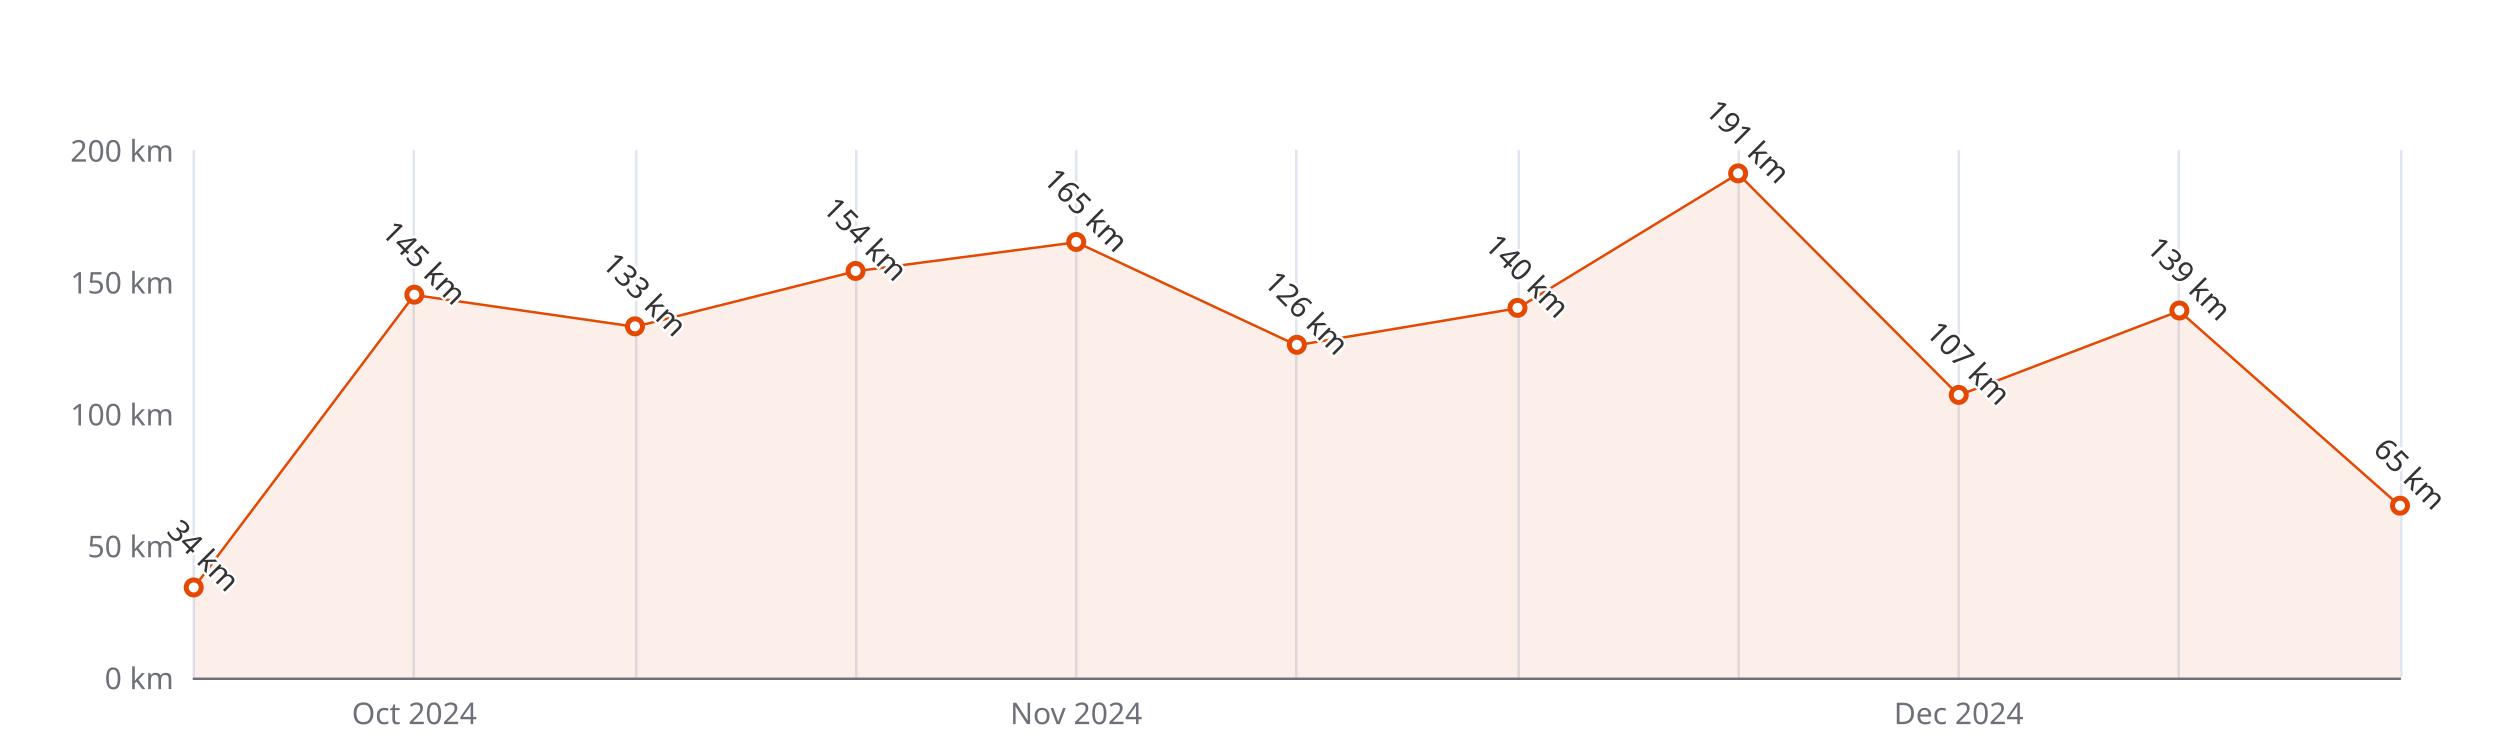
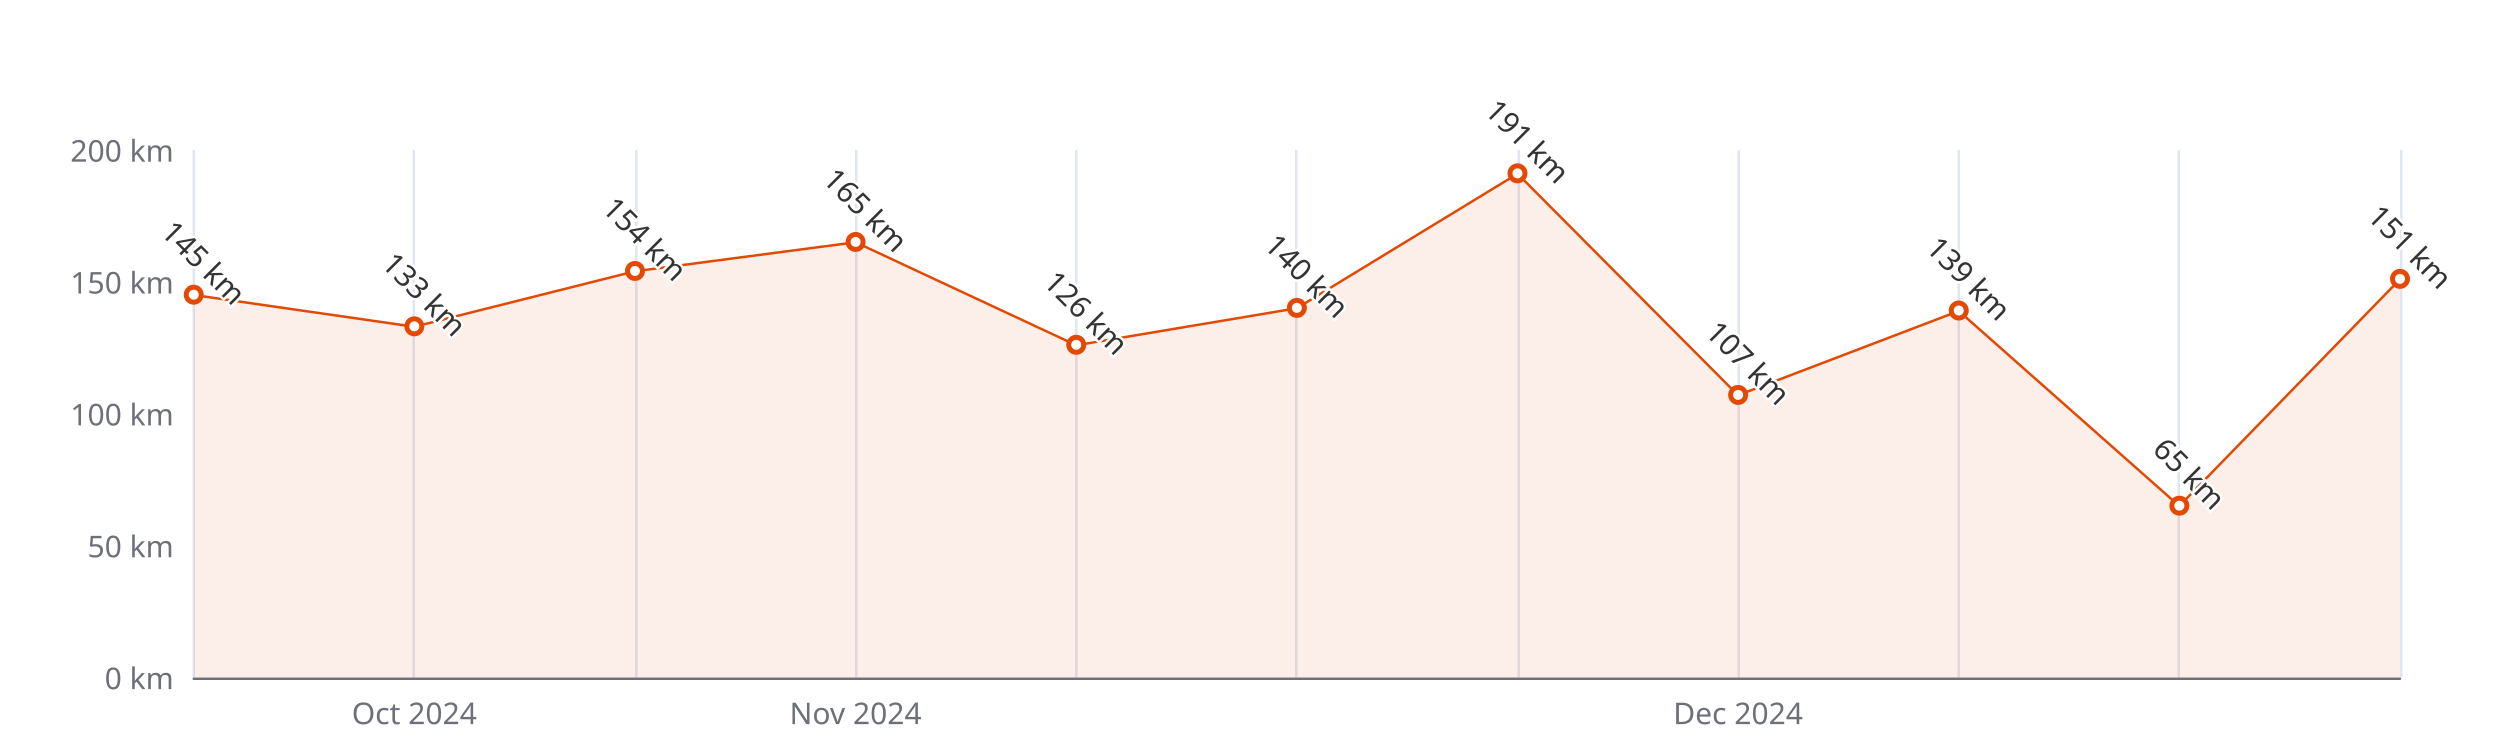
<svg xmlns="http://www.w3.org/2000/svg" width="1000" height="300" version="1.1" baseProfile="full" viewBox="0 0 1000 300">
  <rect width="1000" height="300" x="0" y="0" id="0" fill="#ffffff" />
  <path d="M77.5 60L77.5 271" fill="none" stroke="#E0E6F1" />
  <path d="M165.5 60L165.5 271" fill="none" stroke="#E0E6F1" />
  <path d="M254.5 60L254.5 271" fill="none" stroke="#E0E6F1" />
  <path d="M342.5 60L342.5 271" fill="none" stroke="#E0E6F1" />
  <path d="M430.5 60L430.5 271" fill="none" stroke="#E0E6F1" />
  <path d="M518.5 60L518.5 271" fill="none" stroke="#E0E6F1" />
  <path d="M607.5 60L607.5 271" fill="none" stroke="#E0E6F1" />
  <path d="M695.5 60L695.5 271" fill="none" stroke="#E0E6F1" />
  <path d="M783.5 60L783.5 271" fill="none" stroke="#E0E6F1" />
  <path d="M871.5 60L871.5 271" fill="none" stroke="#E0E6F1" />
  <path d="M960.5 60L960.5 271" fill="none" stroke="#E0E6F1" />
  <path d="M77.5 271.5L960 271.5" fill="none" stroke="#6E7079" stroke-linecap="round" />
  <text dominant-baseline="central" text-anchor="end" style="font-size:12px;font-family:sans-serif;" xml:space="preserve" transform="translate(69.48 271)" fill="#6E7079">0 km</text>
  <text dominant-baseline="central" text-anchor="end" style="font-size:12px;font-family:sans-serif;" xml:space="preserve" transform="translate(69.48 218.25)" fill="#6E7079">50 km</text>
  <text dominant-baseline="central" text-anchor="end" style="font-size:12px;font-family:sans-serif;" xml:space="preserve" transform="translate(69.48 165.5)" fill="#6E7079">100 km</text>
  <text dominant-baseline="central" text-anchor="end" style="font-size:12px;font-family:sans-serif;" xml:space="preserve" transform="translate(69.48 112.75)" fill="#6E7079">150 km</text>
  <text dominant-baseline="central" text-anchor="end" style="font-size:12px;font-family:sans-serif;" xml:space="preserve" transform="translate(69.48 60)" fill="#6E7079">200 km</text>
  <text dominant-baseline="central" text-anchor="middle" style="font-size:12px;font-family:sans-serif;" xml:space="preserve" y="6" transform="translate(165.732 279)" fill="#6E7079">Oct 2024</text>
-   <text dominant-baseline="central" text-anchor="middle" style="font-size:12px;font-family:sans-serif;" xml:space="preserve" y="6" transform="translate(430.488 279)" fill="#6E7079">Nov 2024</text>
-   <text dominant-baseline="central" text-anchor="middle" style="font-size:12px;font-family:sans-serif;" xml:space="preserve" y="6" transform="translate(783.496 279)" fill="#6E7079">Dec 2024</text>
+   <text dominant-baseline="central" text-anchor="middle" style="font-size:12px;font-family:sans-serif;" xml:space="preserve" y="6" transform="translate(342.236 279)" fill="#6E7079">Nov 2024</text>
+   <text dominant-baseline="central" text-anchor="middle" style="font-size:12px;font-family:sans-serif;" xml:space="preserve" y="6" transform="translate(695.244 279)" fill="#6E7079">Dec 2024</text>
  <g clip-path="url(#zr5-c0)">
-     <path d="M77.5 235.1L165.7 118L254 130.7L342.2 108.5L430.5 96.9L518.7 138.1L607 123.3L695.2 69.5L783.5 158.1L871.7 124.4L960 202.4L960 271L871.7 271L783.5 271L695.2 271L607 271L518.7 271L430.5 271L342.2 271L254 271L165.7 271L77.5 271Z" fill="rgb(227,73,2)" fill-opacity="0.09" />
-     <path d="M77.5 235.1L165.7 118L254 130.7L342.2 108.5L430.5 96.9L518.7 138.1L607 123.3L695.2 69.5L783.5 158.1L871.7 124.4L960 202.4" fill="none" stroke="#E34902" stroke-linejoin="bevel" />
+     <path d="M77.5 118L165.7 130.7L254 108.5L342.2 96.9L430.5 138.1L518.7 123.3L607 69.5L695.2 158.1L783.5 124.4L871.7 202.4L960 111.7L960 271L871.7 271L783.5 271L695.2 271L607 271L518.7 271L430.5 271L342.2 271L254 271L165.7 271L77.5 271Z" fill="rgb(227,73,2)" fill-opacity="0.09" />
+     <path d="M77.5 118L165.7 130.7L254 108.5L342.2 96.9L430.5 138.1L518.7 123.3L607 69.5L695.2 158.1L783.5 124.4L871.7 202.4L960 111.7" fill="none" stroke="#E34902" stroke-linejoin="bevel" />
  </g>
-   <path d="M1 0A1 1 0 1 1 1 -0.1A1 1 0 0 1 1 0" transform="matrix(3,0,0,3,77.48,235.13)" fill="#fff" stroke="#E34902" stroke-width="0.667" />
-   <path d="M1 0A1 1 0 1 1 1 -0.1A1 1 0 0 1 1 0" transform="matrix(3,0,0,3,165.732,118.025)" fill="#fff" stroke="#E34902" stroke-width="0.667" />
-   <path d="M1 0A1 1 0 1 1 1 -0.1A1 1 0 0 1 1 0" transform="matrix(3,0,0,3,253.984,130.685)" fill="#fff" stroke="#E34902" stroke-width="0.667" />
-   <path d="M1 0A1 1 0 1 1 1 -0.1A1 1 0 0 1 1 0" transform="matrix(3,0,0,3,342.236,108.53)" fill="#fff" stroke="#E34902" stroke-width="0.667" />
-   <path d="M1 0A1 1 0 1 1 1 -0.1A1 1 0 0 1 1 0" transform="matrix(3,0,0,3,430.488,96.925)" fill="#fff" stroke="#E34902" stroke-width="0.667" />
-   <path d="M1 0A1 1 0 1 1 1 -0.1A1 1 0 0 1 1 0" transform="matrix(3,0,0,3,518.74,138.07)" fill="#fff" stroke="#E34902" stroke-width="0.667" />
-   <path d="M1 0A1 1 0 1 1 1 -0.1A1 1 0 0 1 1 0" transform="matrix(3,0,0,3,606.992,123.3)" fill="#fff" stroke="#E34902" stroke-width="0.667" />
-   <path d="M1 0A1 1 0 1 1 1 -0.1A1 1 0 0 1 1 0" transform="matrix(3,0,0,3,695.244,69.495)" fill="#fff" stroke="#E34902" stroke-width="0.667" />
-   <path d="M1 0A1 1 0 1 1 1 -0.1A1 1 0 0 1 1 0" transform="matrix(3,0,0,3,783.496,158.115)" fill="#fff" stroke="#E34902" stroke-width="0.667" />
-   <path d="M1 0A1 1 0 1 1 1 -0.1A1 1 0 0 1 1 0" transform="matrix(3,0,0,3,871.748,124.355)" fill="#fff" stroke="#E34902" stroke-width="0.667" />
-   <path d="M1 0A1 1 0 1 1 1 -0.1A1 1 0 0 1 1 0" transform="matrix(3,0,0,3,960,202.425)" fill="#fff" stroke="#E34902" stroke-width="0.667" />
-   <text dominant-baseline="central" text-anchor="middle" style="font-size:12px;font-family:sans-serif;" xml:space="preserve" y="-6" transform="matrix(0.707,0.707,-0.707,0.707,77.48,226.13)" fill="#333" stroke="rgb(255,255,255)" stroke-width="2" paint-order="stroke" stroke-miterlimit="2">34 km</text>
-   <text dominant-baseline="central" text-anchor="middle" style="font-size:12px;font-family:sans-serif;" xml:space="preserve" y="-6" transform="matrix(0.707,0.707,-0.707,0.707,165.732,109.025)" fill="#333" stroke="rgb(255,255,255)" stroke-width="2" paint-order="stroke" stroke-miterlimit="2">145 km</text>
-   <text dominant-baseline="central" text-anchor="middle" style="font-size:12px;font-family:sans-serif;" xml:space="preserve" y="-6" transform="matrix(0.707,0.707,-0.707,0.707,253.984,121.685)" fill="#333" stroke="rgb(255,255,255)" stroke-width="2" paint-order="stroke" stroke-miterlimit="2">133 km</text>
-   <text dominant-baseline="central" text-anchor="middle" style="font-size:12px;font-family:sans-serif;" xml:space="preserve" y="-6" transform="matrix(0.707,0.707,-0.707,0.707,342.236,99.53)" fill="#333" stroke="rgb(255,255,255)" stroke-width="2" paint-order="stroke" stroke-miterlimit="2">154 km</text>
-   <text dominant-baseline="central" text-anchor="middle" style="font-size:12px;font-family:sans-serif;" xml:space="preserve" y="-6" transform="matrix(0.707,0.707,-0.707,0.707,430.488,87.925)" fill="#333" stroke="rgb(255,255,255)" stroke-width="2" paint-order="stroke" stroke-miterlimit="2">165 km</text>
-   <text dominant-baseline="central" text-anchor="middle" style="font-size:12px;font-family:sans-serif;" xml:space="preserve" y="-6" transform="matrix(0.707,0.707,-0.707,0.707,518.74,129.07)" fill="#333" stroke="rgb(255,255,255)" stroke-width="2" paint-order="stroke" stroke-miterlimit="2">126 km</text>
-   <text dominant-baseline="central" text-anchor="middle" style="font-size:12px;font-family:sans-serif;" xml:space="preserve" y="-6" transform="matrix(0.707,0.707,-0.707,0.707,606.992,114.3)" fill="#333" stroke="rgb(255,255,255)" stroke-width="2" paint-order="stroke" stroke-miterlimit="2">140 km</text>
-   <text dominant-baseline="central" text-anchor="middle" style="font-size:12px;font-family:sans-serif;" xml:space="preserve" y="-6" transform="matrix(0.707,0.707,-0.707,0.707,695.244,60.495)" fill="#333" stroke="rgb(255,255,255)" stroke-width="2" paint-order="stroke" stroke-miterlimit="2">191 km</text>
-   <text dominant-baseline="central" text-anchor="middle" style="font-size:12px;font-family:sans-serif;" xml:space="preserve" y="-6" transform="matrix(0.707,0.707,-0.707,0.707,783.496,149.115)" fill="#333" stroke="rgb(255,255,255)" stroke-width="2" paint-order="stroke" stroke-miterlimit="2">107 km</text>
-   <text dominant-baseline="central" text-anchor="middle" style="font-size:12px;font-family:sans-serif;" xml:space="preserve" y="-6" transform="matrix(0.707,0.707,-0.707,0.707,871.748,115.355)" fill="#333" stroke="rgb(255,255,255)" stroke-width="2" paint-order="stroke" stroke-miterlimit="2">139 km</text>
-   <text dominant-baseline="central" text-anchor="middle" style="font-size:12px;font-family:sans-serif;" xml:space="preserve" y="-6" transform="matrix(0.707,0.707,-0.707,0.707,960,193.425)" fill="#333" stroke="rgb(255,255,255)" stroke-width="2" paint-order="stroke" stroke-miterlimit="2">65 km</text>
+   <path d="M1 0A1 1 0 1 1 1 -0.1A1 1 0 0 1 1 0" transform="matrix(3,0,0,3,77.48,118.025)" fill="#fff" stroke="#E34902" stroke-width="0.667" />
+   <path d="M1 0A1 1 0 1 1 1 -0.1A1 1 0 0 1 1 0" transform="matrix(3,0,0,3,165.732,130.685)" fill="#fff" stroke="#E34902" stroke-width="0.667" />
+   <path d="M1 0A1 1 0 1 1 1 -0.1A1 1 0 0 1 1 0" transform="matrix(3,0,0,3,253.984,108.53)" fill="#fff" stroke="#E34902" stroke-width="0.667" />
+   <path d="M1 0A1 1 0 1 1 1 -0.1A1 1 0 0 1 1 0" transform="matrix(3,0,0,3,342.236,96.925)" fill="#fff" stroke="#E34902" stroke-width="0.667" />
+   <path d="M1 0A1 1 0 1 1 1 -0.1A1 1 0 0 1 1 0" transform="matrix(3,0,0,3,430.488,138.07)" fill="#fff" stroke="#E34902" stroke-width="0.667" />
+   <path d="M1 0A1 1 0 1 1 1 -0.1A1 1 0 0 1 1 0" transform="matrix(3,0,0,3,518.74,123.3)" fill="#fff" stroke="#E34902" stroke-width="0.667" />
+   <path d="M1 0A1 1 0 1 1 1 -0.1A1 1 0 0 1 1 0" transform="matrix(3,0,0,3,606.992,69.495)" fill="#fff" stroke="#E34902" stroke-width="0.667" />
+   <path d="M1 0A1 1 0 1 1 1 -0.1A1 1 0 0 1 1 0" transform="matrix(3,0,0,3,695.244,158.115)" fill="#fff" stroke="#E34902" stroke-width="0.667" />
+   <path d="M1 0A1 1 0 1 1 1 -0.1A1 1 0 0 1 1 0" transform="matrix(3,0,0,3,783.496,124.355)" fill="#fff" stroke="#E34902" stroke-width="0.667" />
+   <path d="M1 0A1 1 0 1 1 1 -0.1A1 1 0 0 1 1 0" transform="matrix(3,0,0,3,871.748,202.425)" fill="#fff" stroke="#E34902" stroke-width="0.667" />
+   <path d="M1 0A1 1 0 1 1 1 -0.1A1 1 0 0 1 1 0" transform="matrix(3,0,0,3,960,111.695)" fill="#fff" stroke="#E34902" stroke-width="0.667" />
+   <text dominant-baseline="central" text-anchor="middle" style="font-size:12px;font-family:sans-serif;" xml:space="preserve" y="-6" transform="matrix(0.707,0.707,-0.707,0.707,77.48,109.025)" fill="#333" stroke="rgb(255,255,255)" stroke-width="2" paint-order="stroke" stroke-miterlimit="2">145 km</text>
+   <text dominant-baseline="central" text-anchor="middle" style="font-size:12px;font-family:sans-serif;" xml:space="preserve" y="-6" transform="matrix(0.707,0.707,-0.707,0.707,165.732,121.685)" fill="#333" stroke="rgb(255,255,255)" stroke-width="2" paint-order="stroke" stroke-miterlimit="2">133 km</text>
+   <text dominant-baseline="central" text-anchor="middle" style="font-size:12px;font-family:sans-serif;" xml:space="preserve" y="-6" transform="matrix(0.707,0.707,-0.707,0.707,253.984,99.53)" fill="#333" stroke="rgb(255,255,255)" stroke-width="2" paint-order="stroke" stroke-miterlimit="2">154 km</text>
+   <text dominant-baseline="central" text-anchor="middle" style="font-size:12px;font-family:sans-serif;" xml:space="preserve" y="-6" transform="matrix(0.707,0.707,-0.707,0.707,342.236,87.925)" fill="#333" stroke="rgb(255,255,255)" stroke-width="2" paint-order="stroke" stroke-miterlimit="2">165 km</text>
+   <text dominant-baseline="central" text-anchor="middle" style="font-size:12px;font-family:sans-serif;" xml:space="preserve" y="-6" transform="matrix(0.707,0.707,-0.707,0.707,430.488,129.07)" fill="#333" stroke="rgb(255,255,255)" stroke-width="2" paint-order="stroke" stroke-miterlimit="2">126 km</text>
+   <text dominant-baseline="central" text-anchor="middle" style="font-size:12px;font-family:sans-serif;" xml:space="preserve" y="-6" transform="matrix(0.707,0.707,-0.707,0.707,518.74,114.3)" fill="#333" stroke="rgb(255,255,255)" stroke-width="2" paint-order="stroke" stroke-miterlimit="2">140 km</text>
+   <text dominant-baseline="central" text-anchor="middle" style="font-size:12px;font-family:sans-serif;" xml:space="preserve" y="-6" transform="matrix(0.707,0.707,-0.707,0.707,606.992,60.495)" fill="#333" stroke="rgb(255,255,255)" stroke-width="2" paint-order="stroke" stroke-miterlimit="2">191 km</text>
+   <text dominant-baseline="central" text-anchor="middle" style="font-size:12px;font-family:sans-serif;" xml:space="preserve" y="-6" transform="matrix(0.707,0.707,-0.707,0.707,695.244,149.115)" fill="#333" stroke="rgb(255,255,255)" stroke-width="2" paint-order="stroke" stroke-miterlimit="2">107 km</text>
+   <text dominant-baseline="central" text-anchor="middle" style="font-size:12px;font-family:sans-serif;" xml:space="preserve" y="-6" transform="matrix(0.707,0.707,-0.707,0.707,783.496,115.355)" fill="#333" stroke="rgb(255,255,255)" stroke-width="2" paint-order="stroke" stroke-miterlimit="2">139 km</text>
+   <text dominant-baseline="central" text-anchor="middle" style="font-size:12px;font-family:sans-serif;" xml:space="preserve" y="-6" transform="matrix(0.707,0.707,-0.707,0.707,871.748,193.425)" fill="#333" stroke="rgb(255,255,255)" stroke-width="2" paint-order="stroke" stroke-miterlimit="2">65 km</text>
+   <text dominant-baseline="central" text-anchor="middle" style="font-size:12px;font-family:sans-serif;" xml:space="preserve" y="-6" transform="matrix(0.707,0.707,-0.707,0.707,960,102.695)" fill="#333" stroke="rgb(255,255,255)" stroke-width="2" paint-order="stroke" stroke-miterlimit="2">151 km</text>
  <defs>
    <clipPath id="zr5-c0">
      <path d="M76 59.5l884 0l0 212l-884 0Z" fill="#000" />
    </clipPath>
  </defs>
</svg>
